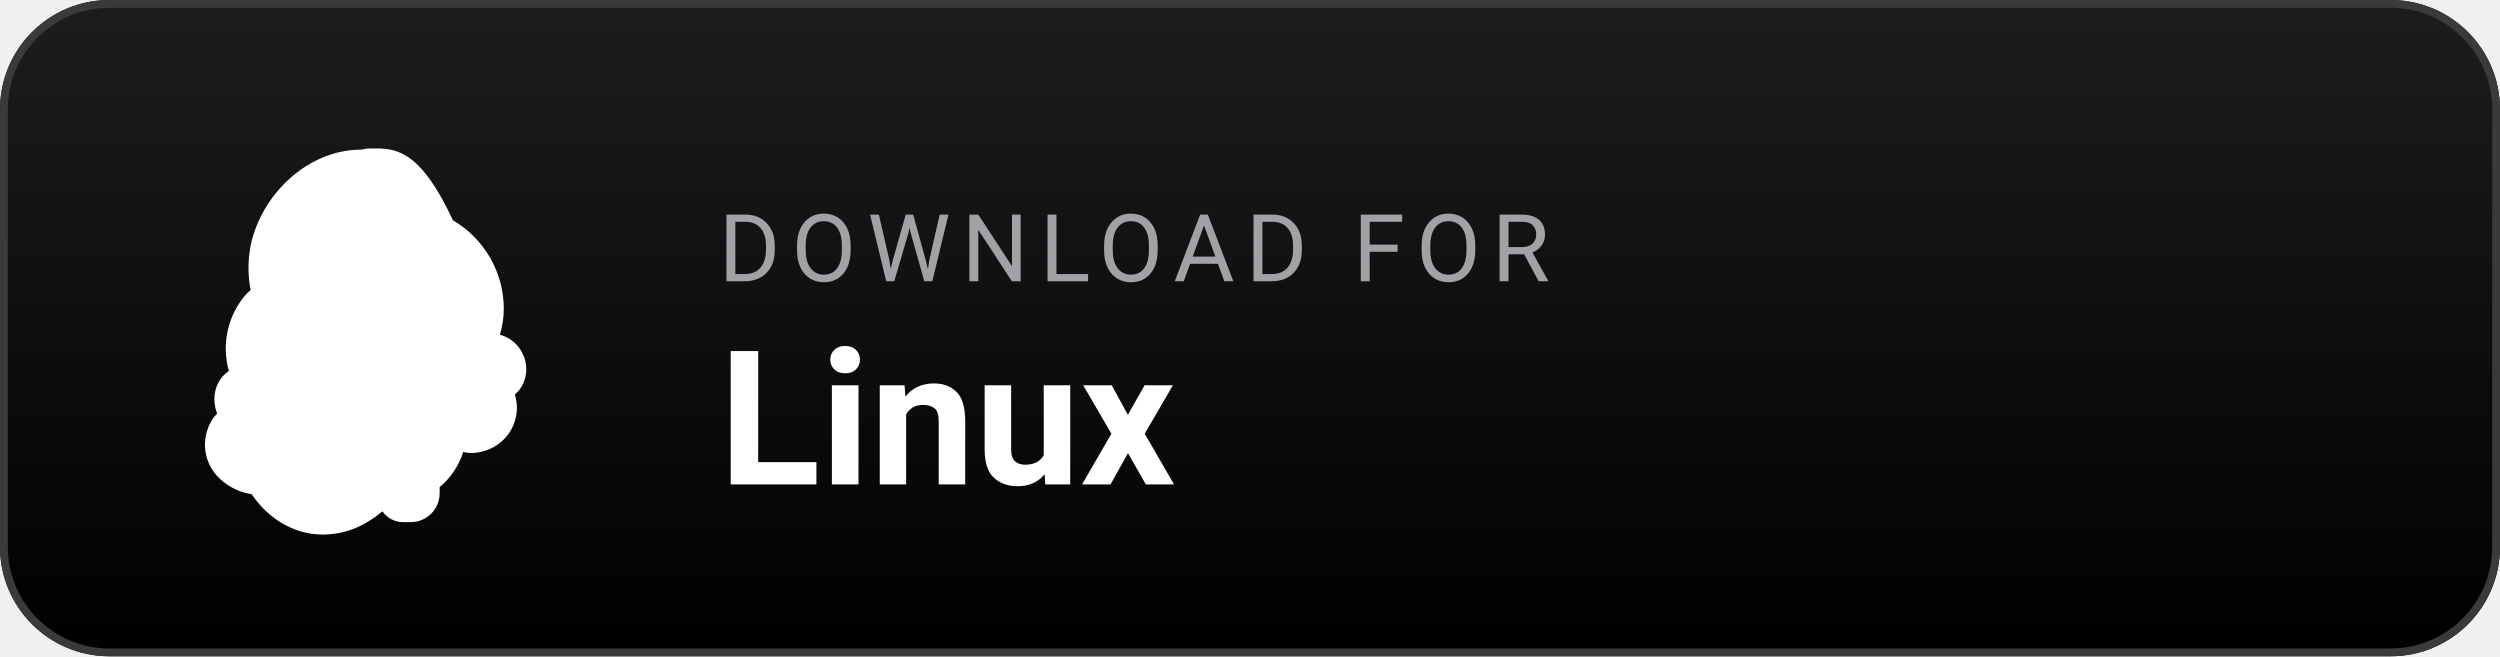
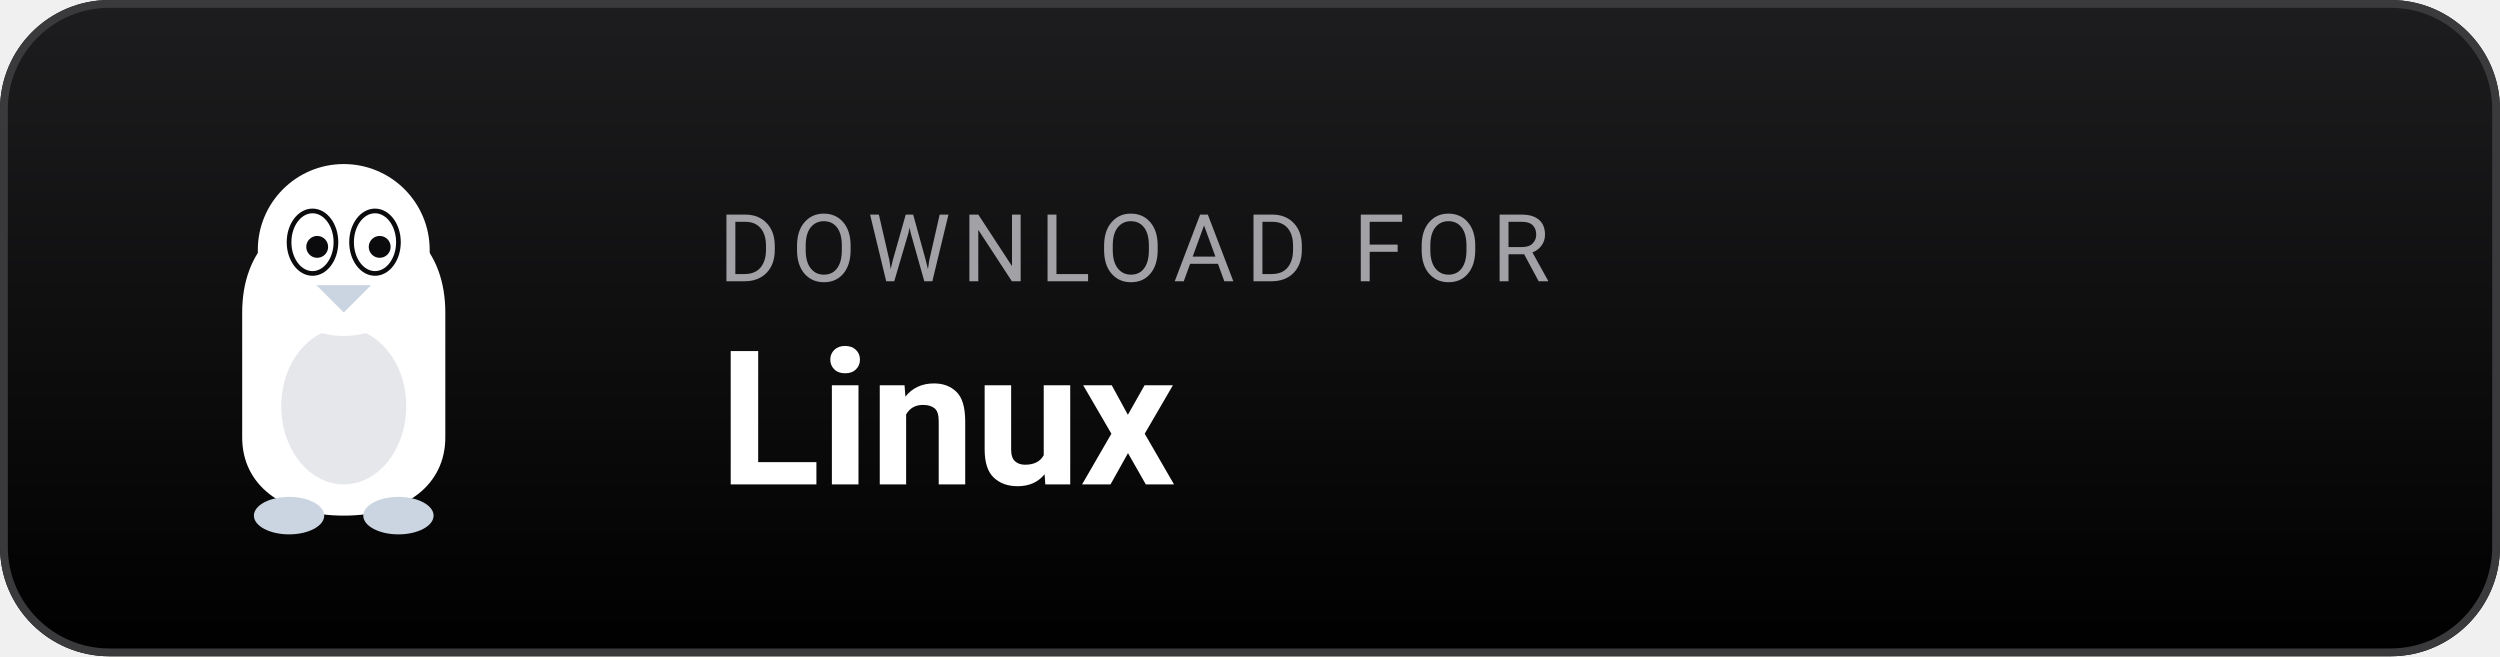
<svg xmlns="http://www.w3.org/2000/svg" width="320" height="84" viewBox="0 0 320 84">
  <defs>
    <linearGradient id="bg-linux" x1="0" y1="0" x2="0" y2="1">
      <stop offset="0" stop-color="#1d1d1f" />
      <stop offset="1" stop-color="#000" />
    </linearGradient>
  </defs>
  <rect width="320" height="84" rx="14" fill="url(#bg-linux)" />
  <rect x="0.5" y="0.5" width="319" height="83" rx="13.5" fill="none" stroke="#3a3a3c" stroke-width="1" />
-   <g fill="#fff" transform="translate(22 19) scale(1.95)">
-     <path d="M12.504.075c-.751.001-1.479.121-2.158.348C8.215 1.151 6.34 2.96 5.473 5.31c-.31.84-.443 1.7-.443 2.532 0 .517.05.995.142 1.46-.13.097-.252.21-.36.34-.84.99-1.275 2.245-1.275 3.508 0 .495.07.985.205 1.46-.595.39-.95 1.075-.95 1.83 0 .335.06.66.18.97-.165.16-.31.345-.42.555-.32.6-.45 1.275-.345 1.94.115.745.5 1.43 1.115 1.93.51.412 1.085.708 1.755.83.05.01.105.02.16.03.99 1.475 2.65 2.65 4.66 2.65 1.04 0 2.025-.275 2.92-.815.36-.21.69-.45 1.005-.71.295.42.78.71 1.355.71h.5c1.05 0 1.9-.85 1.9-1.9v-.4c.715-.59 1.255-1.39 1.55-2.31.16.04.325.07.5.07.99 0 1.95-.49 2.51-1.31.33-.49.51-1.07.51-1.665 0-.295-.05-.585-.135-.86.51-.43.75-1.04.75-1.665 0-.51-.165-1.005-.495-1.435-.295-.395-.735-.69-1.235-.83.165-.55.255-1.115.255-1.7 0-2.385-1.275-4.6-3.34-5.81C16.41.34 14.885 0 13.405 0h-.32c-.195 0-.39 0-.582.075z" />
+   <g transform="translate(20 18)">
+     <path d="M11 22 C11 14 16 9 24 9 C32 9 37 14 37 22 L37 38 C37 44 32 48 24 48 C16 48 11 44 11 38 Z" fill="#fff" />
+     <ellipse cx="24" cy="34" rx="8" ry="10" fill="#e5e7eb" />
+     <circle cx="24" cy="14" r="11" fill="#fff" />
+     <ellipse cx="20" cy="13" rx="3" ry="4" fill="#fff" stroke="#0b0b0e" stroke-width="0.6" />
+     <ellipse cx="28" cy="13" rx="3" ry="4" fill="#fff" stroke="#0b0b0e" stroke-width="0.6" />
+     <circle cx="20.6" cy="13.6" r="1.4" fill="#0b0b0e" />
+     <circle cx="28.6" cy="13.6" r="1.4" fill="#0b0b0e" />
+     <path d="M20.5 18.5 L24 22 L27.5 18.5 Z" fill="#cbd5e1" />
+     <ellipse cx="17" cy="48" rx="4.5" ry="2.4" fill="#cbd5e1" />
+     <ellipse cx="31" cy="48" rx="4.5" ry="2.4" fill="#cbd5e1" />
  </g>
  <text x="92" y="36" font-family="-apple-system, system-ui, 'Segoe UI', Roboto, sans-serif" font-size="12" fill="#a1a1a6" letter-spacing="0.12em">DOWNLOAD FOR</text>
  <text x="92" y="62" font-family="-apple-system, system-ui, 'Segoe UI', Roboto, sans-serif" font-size="24" font-weight="700" fill="#fff">Linux</text>
</svg>
